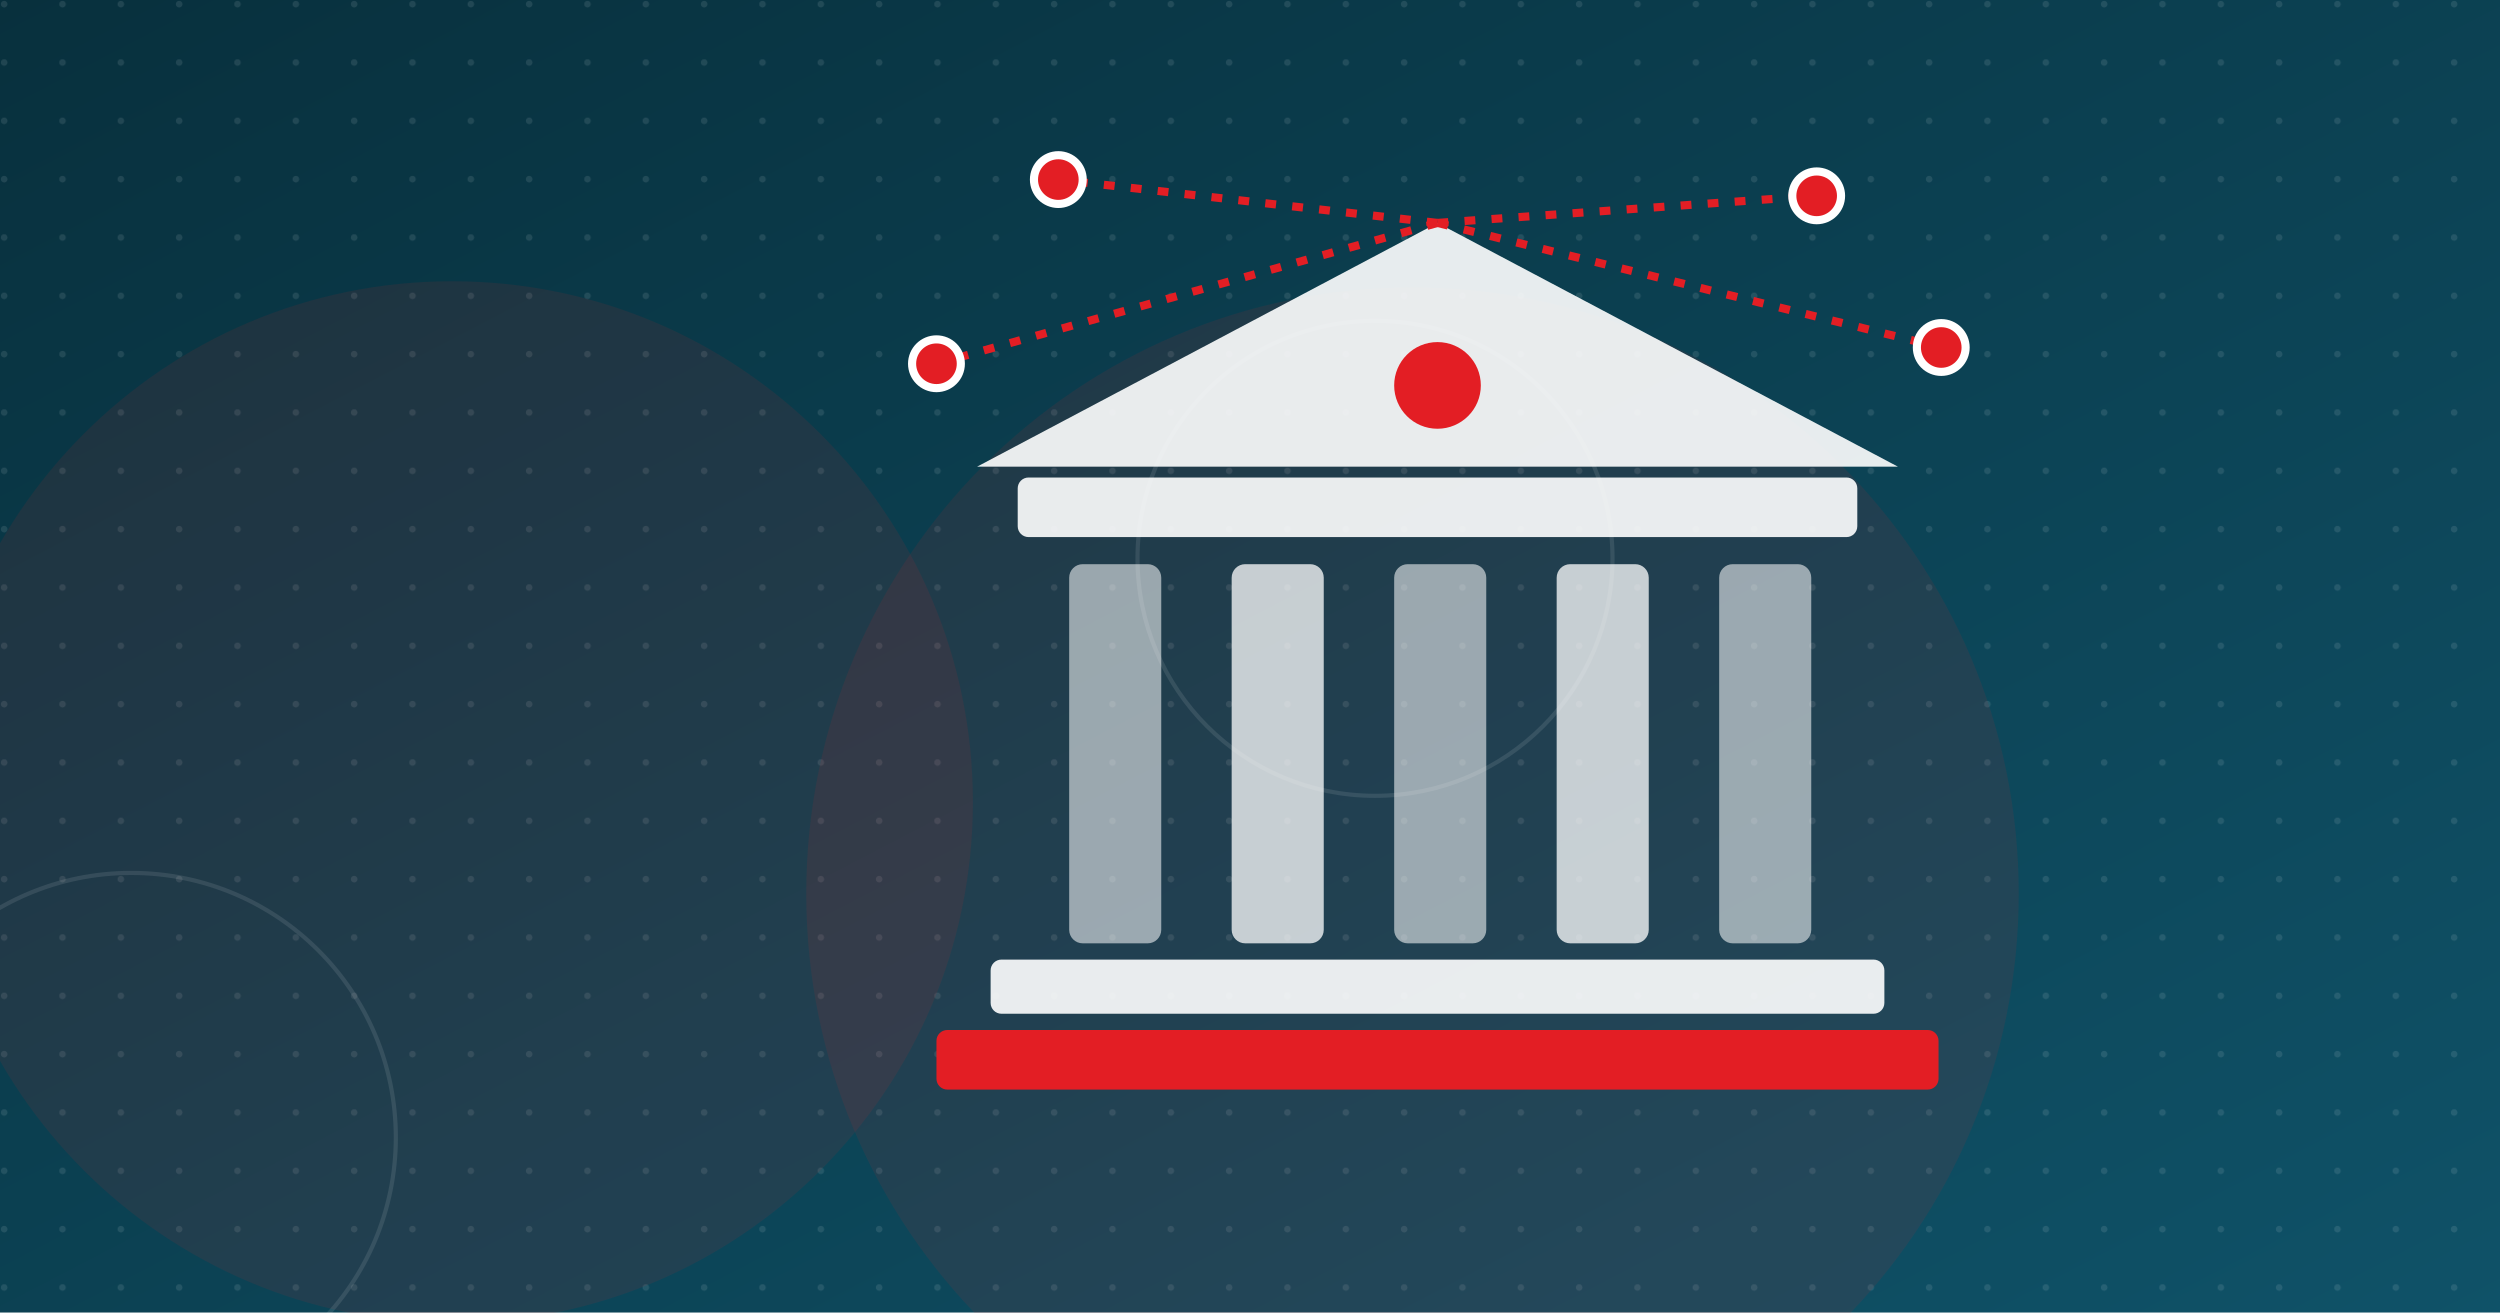
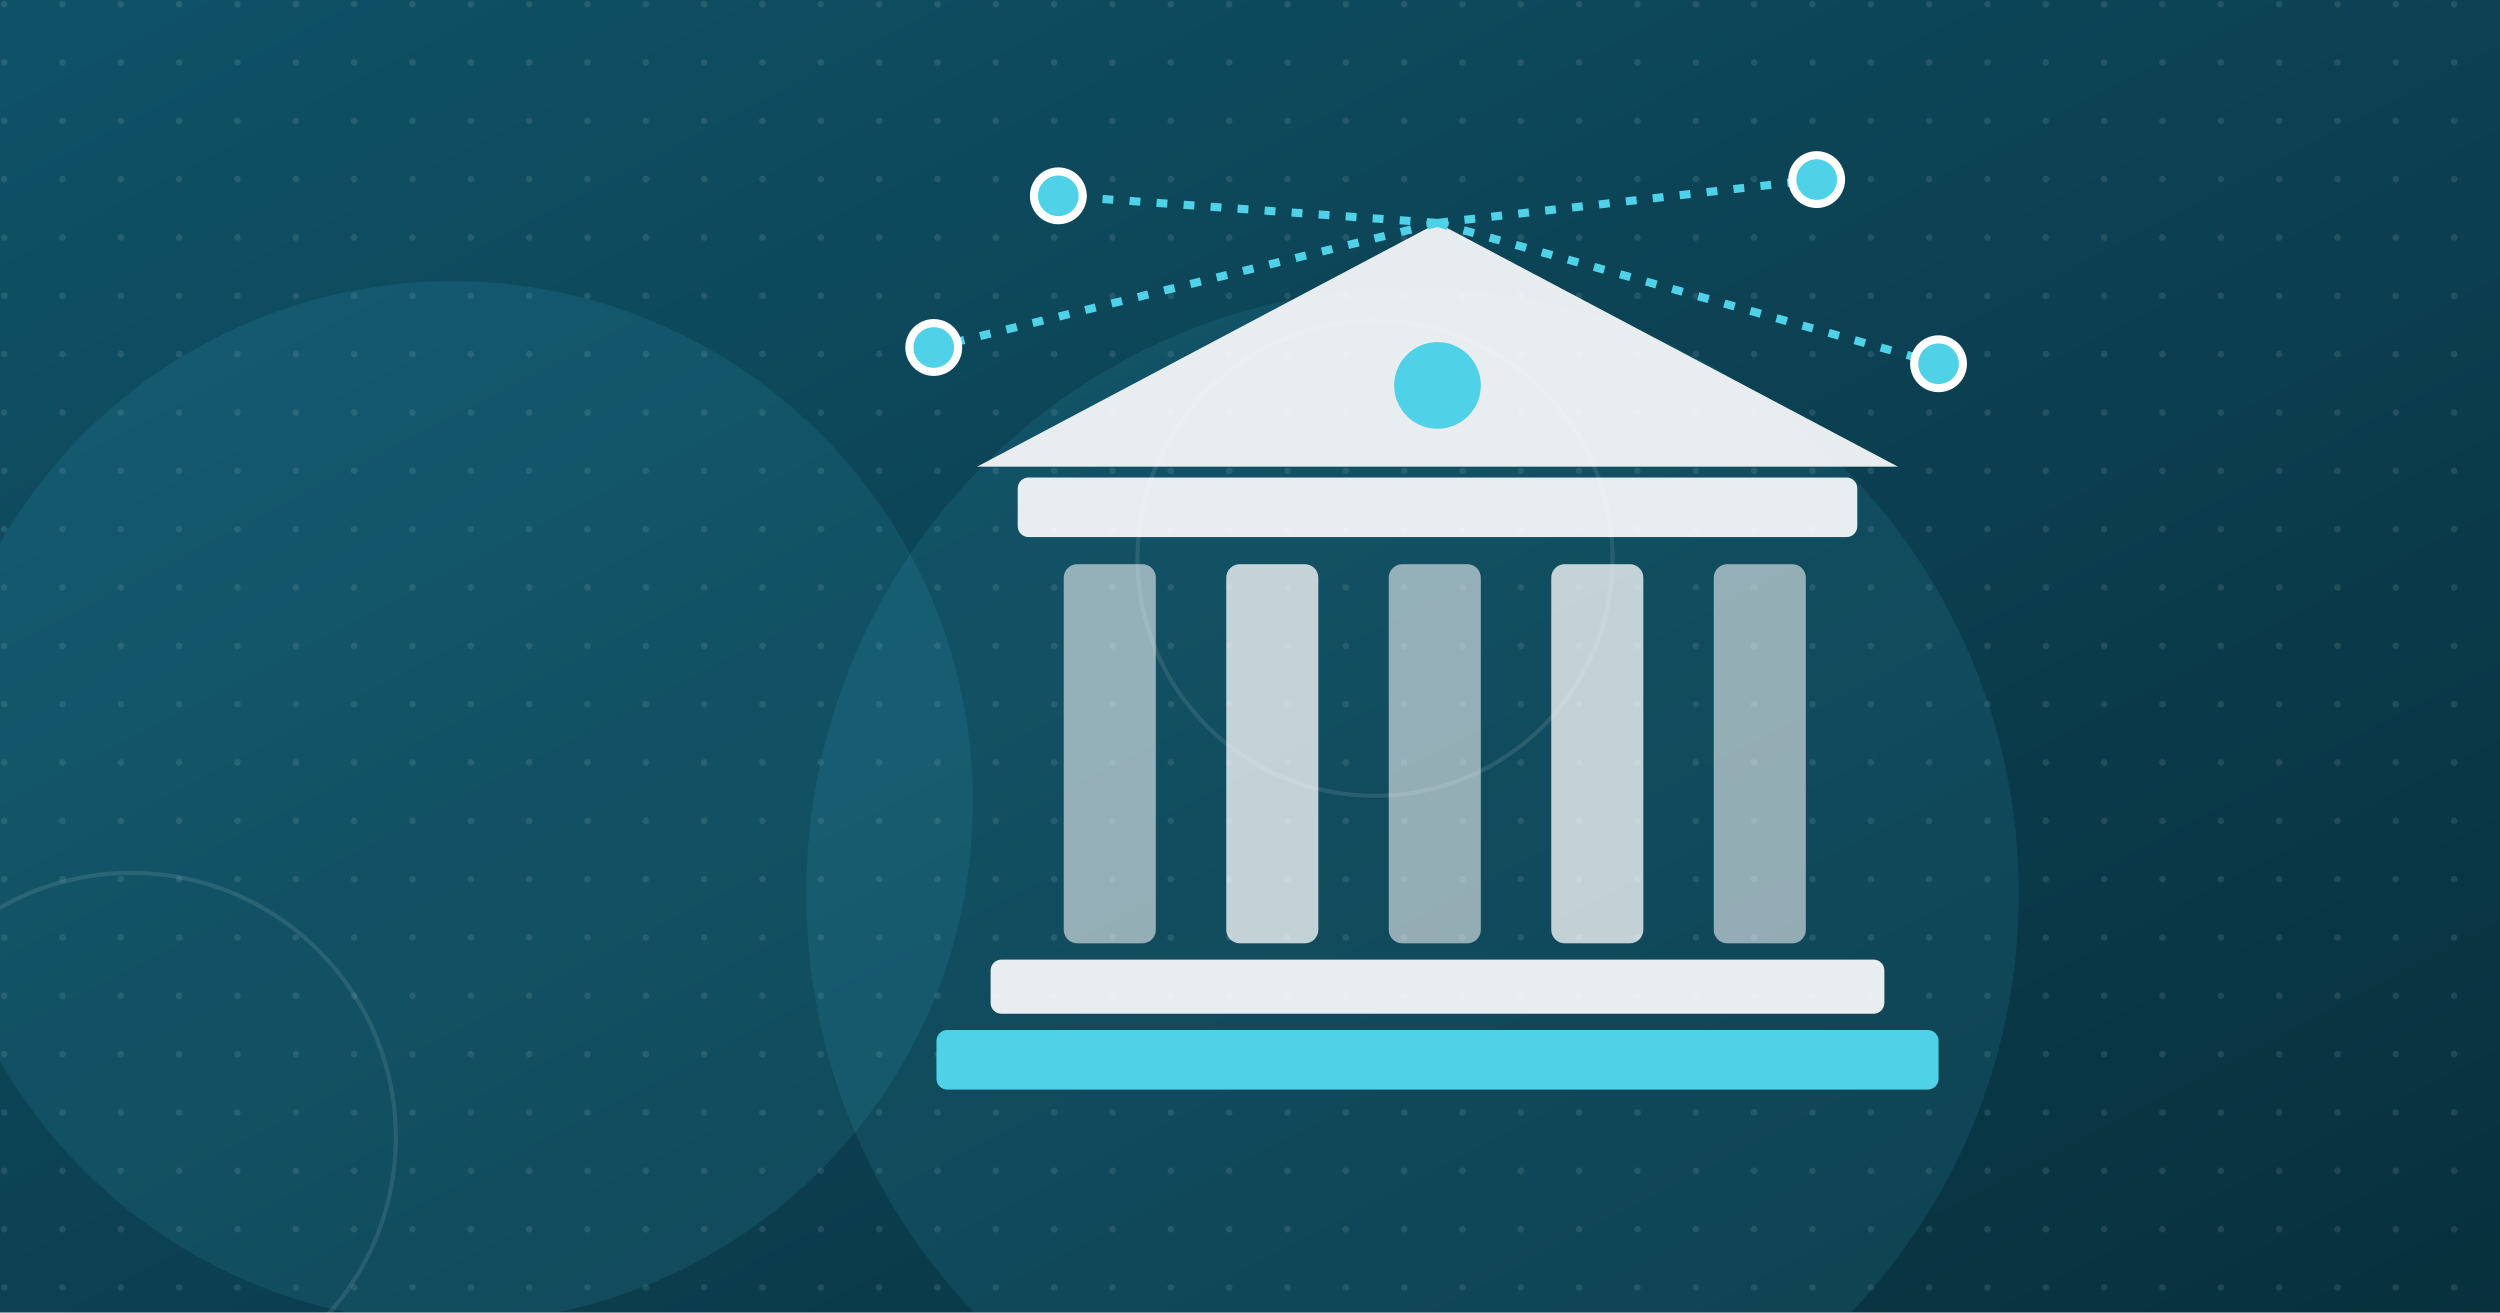
<svg xmlns="http://www.w3.org/2000/svg" viewBox="0 0 1200 630" width="1200" height="630" role="img">
  <defs>
    <linearGradient id="g7e9f91" x1="0" y1="0" x2="1" y2="1">
-       <stop offset="0" stop-color="#08303d" />
-       <stop offset="1" stop-color="#0f5268" />
+       <stop offset="0" stop-color="#0f5268" />
+       <stop offset="1" stop-color="#08303d" />
    </linearGradient>
    <pattern id="p7e9f91" width="28" height="28" patternUnits="userSpaceOnUse">
      <circle cx="2" cy="2" r="1.6" fill="#ffffff" fill-opacity=".10" />
    </pattern>
  </defs>
  <rect width="1200" height="630" fill="url(#g7e9f91)" />
  <rect width="1200" height="630" fill="url(#p7e9f91)" />
-   <circle cx="217" cy="385" r="250" fill="#e31e24" fill-opacity=".10" />
-   <circle cx="678" cy="429" r="291" fill="#e31e24" fill-opacity=".10" />
+   <circle cx="217" cy="385" r="250" fill="#4fd1e8" fill-opacity=".10" />
+   <circle cx="678" cy="429" r="291" fill="#4fd1e8" fill-opacity=".10" />
  <circle cx="63" cy="546" r="127" fill="none" stroke="#ffffff" stroke-opacity=".10" stroke-width="2" />
  <circle cx="660" cy="268" r="114" fill="none" stroke="#ffffff" stroke-opacity=".10" stroke-width="2" />
-   <g transform="translate(430 55) scale(1.3) translate(400 0) scale(-1 1)">
+   <g transform="translate(430 55) scale(1.3)">
    <path d="M30,130 L200,40 L370,130 Z" fill="#ffffff" fill-opacity=".9" />
-     <circle cx="200" cy="100" r="16" fill="#e31e24" />
+     <circle cx="200" cy="100" r="16" fill="#4fd1e8" />
    <rect x="45" y="134" width="310" height="22" rx="4" fill="#ffffff" fill-opacity=".9" />
    <rect x="62" y="166" width="34" height="140" rx="5" fill="#ffffff" fill-opacity="0.55" />
    <rect x="122" y="166" width="34" height="140" rx="5" fill="#ffffff" fill-opacity="0.75" />
    <rect x="182" y="166" width="34" height="140" rx="5" fill="#ffffff" fill-opacity="0.55" />
    <rect x="242" y="166" width="34" height="140" rx="5" fill="#ffffff" fill-opacity="0.75" />
    <rect x="302" y="166" width="34" height="140" rx="5" fill="#ffffff" fill-opacity="0.55" />
    <rect x="35" y="312" width="330" height="20" rx="4" fill="#ffffff" fill-opacity=".9" />
-     <rect x="15" y="338" width="370" height="22" rx="4" fill="#e31e24" />
-     <line x1="200" y1="40" x2="60" y2="30" stroke="#e31e24" stroke-width="3" stroke-dasharray="4 6" />
-     <circle cx="60" cy="30" r="9" fill="#e31e24" stroke="#ffffff" stroke-width="3" />
-     <line x1="200" y1="40" x2="340" y2="24" stroke="#e31e24" stroke-width="3" stroke-dasharray="4 6" />
-     <circle cx="340" cy="24" r="9" fill="#e31e24" stroke="#ffffff" stroke-width="3" />
-     <line x1="200" y1="40" x2="385" y2="92" stroke="#e31e24" stroke-width="3" stroke-dasharray="4 6" />
-     <circle cx="385" cy="92" r="9" fill="#e31e24" stroke="#ffffff" stroke-width="3" />
-     <line x1="200" y1="40" x2="14" y2="86" stroke="#e31e24" stroke-width="3" stroke-dasharray="4 6" />
-     <circle cx="14" cy="86" r="9" fill="#e31e24" stroke="#ffffff" stroke-width="3" />
+     <rect x="15" y="338" width="370" height="22" rx="4" fill="#4fd1e8" />
+     <line x1="200" y1="40" x2="60" y2="30" stroke="#4fd1e8" stroke-width="3" stroke-dasharray="4 6" />
+     <circle cx="60" cy="30" r="9" fill="#4fd1e8" stroke="#ffffff" stroke-width="3" />
+     <line x1="200" y1="40" x2="340" y2="24" stroke="#4fd1e8" stroke-width="3" stroke-dasharray="4 6" />
+     <circle cx="340" cy="24" r="9" fill="#4fd1e8" stroke="#ffffff" stroke-width="3" />
+     <line x1="200" y1="40" x2="385" y2="92" stroke="#4fd1e8" stroke-width="3" stroke-dasharray="4 6" />
+     <circle cx="385" cy="92" r="9" fill="#4fd1e8" stroke="#ffffff" stroke-width="3" />
+     <line x1="200" y1="40" x2="14" y2="86" stroke="#4fd1e8" stroke-width="3" stroke-dasharray="4 6" />
+     <circle cx="14" cy="86" r="9" fill="#4fd1e8" stroke="#ffffff" stroke-width="3" />
  </g>
</svg>
